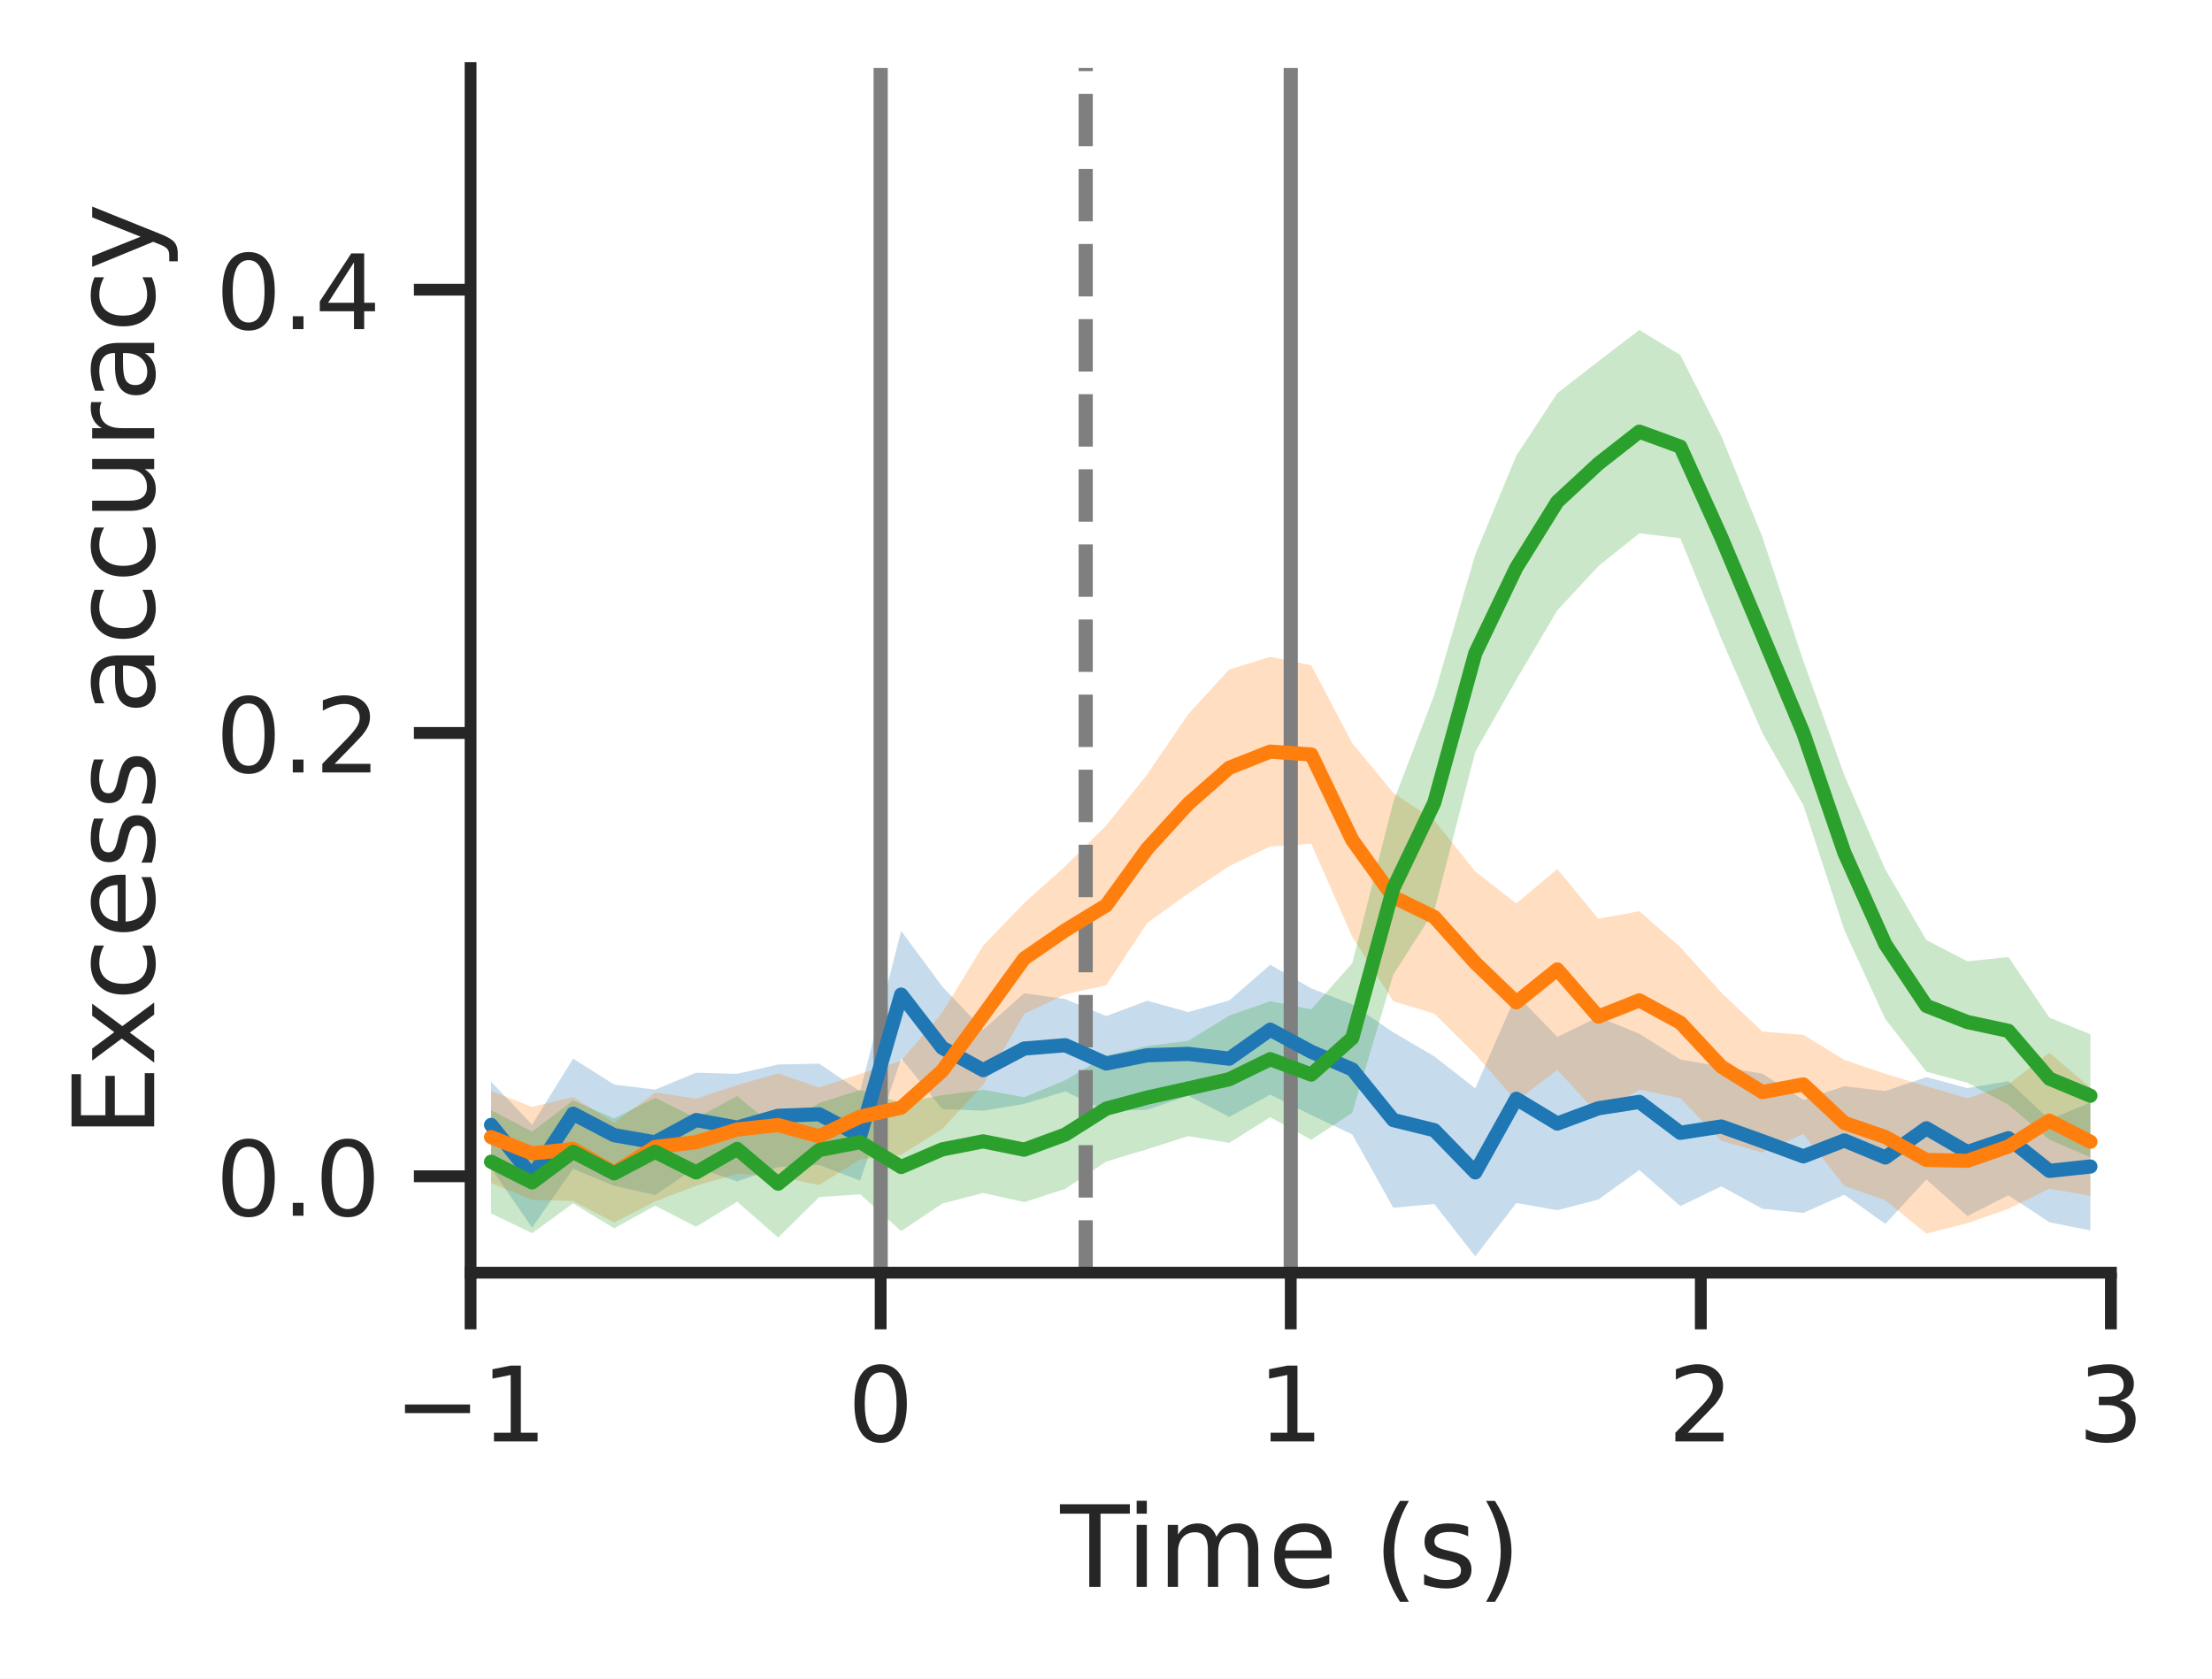
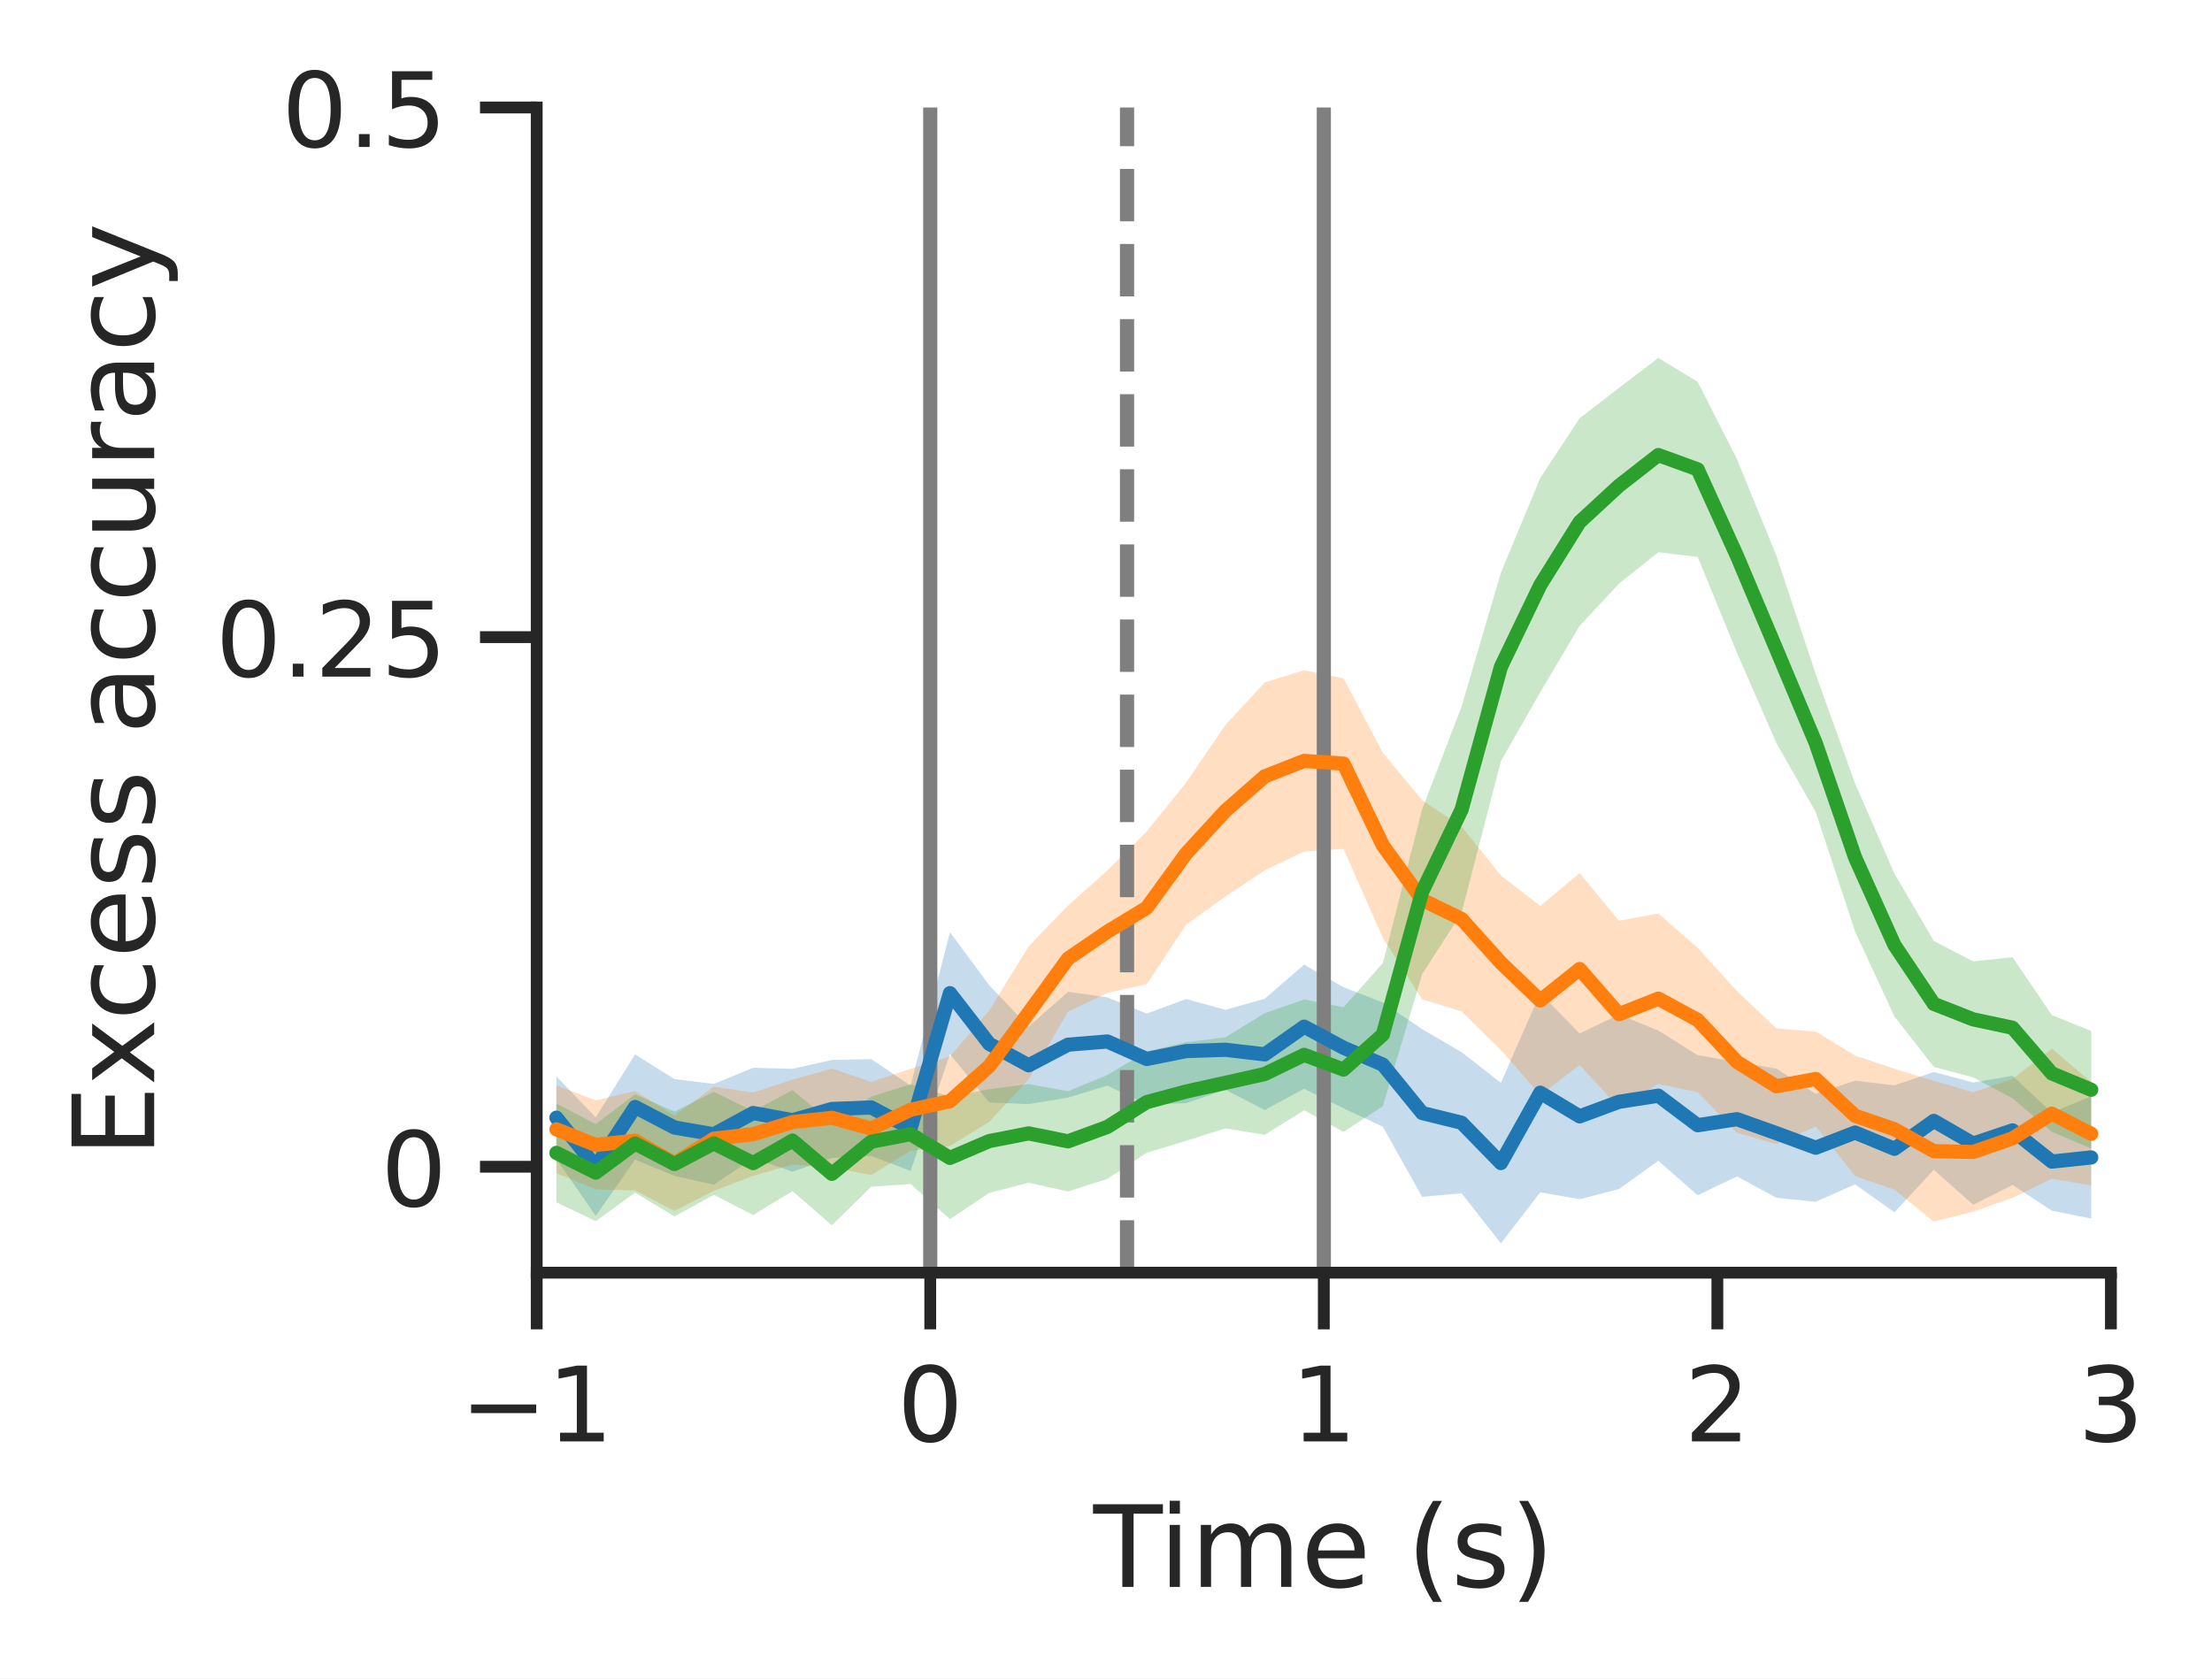
<svg xmlns="http://www.w3.org/2000/svg" xmlns:xlink="http://www.w3.org/1999/xlink" width="234.12pt" height="177.69pt" viewBox="0 0 234.12 177.69" version="1.1">
  <defs>
    <style type="text/css">*{stroke-linejoin: round; stroke-linecap: butt}</style>
  </defs>
  <g id="figure_1">
    <g id="patch_1">
      <path d="M 0 177.69  L 234.12 177.69  L 234.12 0  L 0 0  z " style="fill: #ffffff" />
    </g>
    <g id="axes_1">
      <g id="patch_2">
-         <path d="M 49.807 134.73  L 223.42 134.73  L 223.42 7.2  L 49.807 7.2  z " style="fill: #ffffff" />
+         <path d="M 56.806 134.73  L 223.42 134.73  L 223.42 11.379  L 56.806 11.379  z " style="fill: #ffffff" />
      </g>
      <g id="matplotlib.axis_1">
        <g id="xtick_1">
          <g id="line2d_1">
            <defs>
-               <path id="me50cf1ca6c" d="M 0 0  L 0 6  " style="stroke: #262626; stroke-width: 1.25" />
-             </defs>
-             <g>
-               <use xlink:href="#me50cf1ca6c" x="49.807" y="134.73" style="fill: #262626; stroke: #262626; stroke-width: 1.25" />
+               <path id="mc223bf23a3" d="M 0 0  L 0 6  " style="stroke: #262626; stroke-width: 1.25" />
+             </defs>
+             <g>
+               <use xlink:href="#mc223bf23a3" x="56.806" y="134.73" style="fill: #262626; stroke: #262626; stroke-width: 1.25" />
            </g>
          </g>
          <g id="text_1">
-             <g style="fill: #262626" transform="translate(41.69898 152.5881) scale(0.11 -0.11)">
+             <g style="fill: #262626" transform="translate(48.69773 152.5881) scale(0.11 -0.11)">
              <defs>
                <path id="DejaVuSans-2212" d="M 678 2272  L 4684 2272  L 4684 1741  L 678 1741  L 678 2272  z " transform="scale(0.015625)" />
                <path id="DejaVuSans-31" d="M 794 531  L 1825 531  L 1825 4091  L 703 3866  L 703 4441  L 1819 4666  L 2450 4666  L 2450 531  L 3481 531  L 3481 0  L 794 0  L 794 531  z " transform="scale(0.015625)" />
              </defs>
              <use xlink:href="#DejaVuSans-2212" />
              <use xlink:href="#DejaVuSans-31" transform="translate(83.78906 0)" />
            </g>
          </g>
        </g>
        <g id="xtick_2">
          <g id="line2d_2">
            <g>
-               <use xlink:href="#me50cf1ca6c" x="93.21" y="134.73" style="fill: #262626; stroke: #262626; stroke-width: 1.25" />
+               <use xlink:href="#mc223bf23a3" x="98.459" y="134.73" style="fill: #262626; stroke: #262626; stroke-width: 1.25" />
            </g>
          </g>
          <g id="text_2">
-             <g style="fill: #262626" transform="translate(89.71105 152.5881) scale(0.11 -0.11)">
+             <g style="fill: #262626" transform="translate(94.96011 152.5881) scale(0.11 -0.11)">
              <defs>
                <path id="DejaVuSans-30" d="M 2034 4250  Q 1547 4250 1301 3770  Q 1056 3291 1056 2328  Q 1056 1369 1301 889  Q 1547 409 2034 409  Q 2525 409 2770 889  Q 3016 1369 3016 2328  Q 3016 3291 2770 3770  Q 2525 4250 2034 4250  z M 2034 4750  Q 2819 4750 3233 4129  Q 3647 3509 3647 2328  Q 3647 1150 3233 529  Q 2819 -91 2034 -91  Q 1250 -91 836 529  Q 422 1150 422 2328  Q 422 3509 836 4129  Q 1250 4750 2034 4750  z " transform="scale(0.015625)" />
              </defs>
              <use xlink:href="#DejaVuSans-30" />
            </g>
          </g>
        </g>
        <g id="xtick_3">
          <g id="line2d_3">
            <g>
-               <use xlink:href="#me50cf1ca6c" x="136.614" y="134.73" style="fill: #262626; stroke: #262626; stroke-width: 1.25" />
+               <use xlink:href="#mc223bf23a3" x="140.113" y="134.73" style="fill: #262626; stroke: #262626; stroke-width: 1.25" />
            </g>
          </g>
          <g id="text_3">
-             <g style="fill: #262626" transform="translate(133.1143 152.5881) scale(0.11 -0.11)">
+             <g style="fill: #262626" transform="translate(136.6137 152.5881) scale(0.11 -0.11)">
              <use xlink:href="#DejaVuSans-31" />
            </g>
          </g>
        </g>
        <g id="xtick_4">
          <g id="line2d_4">
            <g>
-               <use xlink:href="#me50cf1ca6c" x="180.017" y="134.73" style="fill: #262626; stroke: #262626; stroke-width: 1.25" />
+               <use xlink:href="#mc223bf23a3" x="181.767" y="134.73" style="fill: #262626; stroke: #262626; stroke-width: 1.25" />
            </g>
          </g>
          <g id="text_4">
-             <g style="fill: #262626" transform="translate(176.5175 152.5881) scale(0.11 -0.11)">
+             <g style="fill: #262626" transform="translate(178.2672 152.5881) scale(0.11 -0.11)">
              <defs>
                <path id="DejaVuSans-32" d="M 1228 531  L 3431 531  L 3431 0  L 469 0  L 469 531  Q 828 903 1448 1529  Q 2069 2156 2228 2338  Q 2531 2678 2651 2914  Q 2772 3150 2772 3378  Q 2772 3750 2511 3984  Q 2250 4219 1831 4219  Q 1534 4219 1204 4116  Q 875 4013 500 3803  L 500 4441  Q 881 4594 1212 4672  Q 1544 4750 1819 4750  Q 2544 4750 2975 4387  Q 3406 4025 3406 3419  Q 3406 3131 3298 2873  Q 3191 2616 2906 2266  Q 2828 2175 2409 1742  Q 1991 1309 1228 531  z " transform="scale(0.015625)" />
              </defs>
              <use xlink:href="#DejaVuSans-32" />
            </g>
          </g>
        </g>
        <g id="xtick_5">
          <g id="line2d_5">
            <g>
-               <use xlink:href="#me50cf1ca6c" x="223.42" y="134.73" style="fill: #262626; stroke: #262626; stroke-width: 1.25" />
+               <use xlink:href="#mc223bf23a3" x="223.42" y="134.73" style="fill: #262626; stroke: #262626; stroke-width: 1.25" />
            </g>
          </g>
          <g id="text_5">
            <g style="fill: #262626" transform="translate(219.9208 152.5881) scale(0.11 -0.11)">
              <defs>
                <path id="DejaVuSans-33" d="M 2597 2516  Q 3050 2419 3304 2112  Q 3559 1806 3559 1356  Q 3559 666 3084 287  Q 2609 -91 1734 -91  Q 1441 -91 1130 -33  Q 819 25 488 141  L 488 750  Q 750 597 1062 519  Q 1375 441 1716 441  Q 2309 441 2620 675  Q 2931 909 2931 1356  Q 2931 1769 2642 2001  Q 2353 2234 1838 2234  L 1294 2234  L 1294 2753  L 1863 2753  Q 2328 2753 2575 2939  Q 2822 3125 2822 3475  Q 2822 3834 2567 4026  Q 2313 4219 1838 4219  Q 1578 4219 1281 4162  Q 984 4106 628 3988  L 628 4550  Q 988 4650 1302 4700  Q 1616 4750 1894 4750  Q 2613 4750 3031 4423  Q 3450 4097 3450 3541  Q 3450 3153 3228 2886  Q 3006 2619 2597 2516  z " transform="scale(0.015625)" />
              </defs>
              <use xlink:href="#DejaVuSans-33" />
            </g>
          </g>
        </g>
        <g id="text_6">
-           <g style="fill: #262626" transform="translate(112.219 167.9939) scale(0.12 -0.12)">
+           <g style="fill: #262626" transform="translate(115.7184 167.9939) scale(0.12 -0.12)">
            <defs>
              <path id="DejaVuSans-54" d="M -19 4666  L 3928 4666  L 3928 4134  L 2272 4134  L 2272 0  L 1638 0  L 1638 4134  L -19 4134  L -19 4666  z " transform="scale(0.015625)" />
              <path id="DejaVuSans-69" d="M 603 3500  L 1178 3500  L 1178 0  L 603 0  L 603 3500  z M 603 4863  L 1178 4863  L 1178 4134  L 603 4134  L 603 4863  z " transform="scale(0.015625)" />
              <path id="DejaVuSans-6d" d="M 3328 2828  Q 3544 3216 3844 3400  Q 4144 3584 4550 3584  Q 5097 3584 5394 3201  Q 5691 2819 5691 2113  L 5691 0  L 5113 0  L 5113 2094  Q 5113 2597 4934 2840  Q 4756 3084 4391 3084  Q 3944 3084 3684 2787  Q 3425 2491 3425 1978  L 3425 0  L 2847 0  L 2847 2094  Q 2847 2600 2669 2842  Q 2491 3084 2119 3084  Q 1678 3084 1418 2786  Q 1159 2488 1159 1978  L 1159 0  L 581 0  L 581 3500  L 1159 3500  L 1159 2956  Q 1356 3278 1631 3431  Q 1906 3584 2284 3584  Q 2666 3584 2933 3390  Q 3200 3197 3328 2828  z " transform="scale(0.015625)" />
              <path id="DejaVuSans-65" d="M 3597 1894  L 3597 1613  L 953 1613  Q 991 1019 1311 708  Q 1631 397 2203 397  Q 2534 397 2845 478  Q 3156 559 3463 722  L 3463 178  Q 3153 47 2828 -22  Q 2503 -91 2169 -91  Q 1331 -91 842 396  Q 353 884 353 1716  Q 353 2575 817 3079  Q 1281 3584 2069 3584  Q 2775 3584 3186 3129  Q 3597 2675 3597 1894  z M 3022 2063  Q 3016 2534 2758 2815  Q 2500 3097 2075 3097  Q 1594 3097 1305 2825  Q 1016 2553 972 2059  L 3022 2063  z " transform="scale(0.015625)" />
              <path id="DejaVuSans-20" transform="scale(0.015625)" />
              <path id="DejaVuSans-28" d="M 1984 4856  Q 1566 4138 1362 3434  Q 1159 2731 1159 2009  Q 1159 1288 1364 580  Q 1569 -128 1984 -844  L 1484 -844  Q 1016 -109 783 600  Q 550 1309 550 2009  Q 550 2706 781 3412  Q 1013 4119 1484 4856  L 1984 4856  z " transform="scale(0.015625)" />
              <path id="DejaVuSans-73" d="M 2834 3397  L 2834 2853  Q 2591 2978 2328 3040  Q 2066 3103 1784 3103  Q 1356 3103 1142 2972  Q 928 2841 928 2578  Q 928 2378 1081 2264  Q 1234 2150 1697 2047  L 1894 2003  Q 2506 1872 2764 1633  Q 3022 1394 3022 966  Q 3022 478 2636 193  Q 2250 -91 1575 -91  Q 1294 -91 989 -36  Q 684 19 347 128  L 347 722  Q 666 556 975 473  Q 1284 391 1588 391  Q 1994 391 2212 530  Q 2431 669 2431 922  Q 2431 1156 2273 1281  Q 2116 1406 1581 1522  L 1381 1569  Q 847 1681 609 1914  Q 372 2147 372 2553  Q 372 3047 722 3315  Q 1072 3584 1716 3584  Q 2034 3584 2315 3537  Q 2597 3491 2834 3397  z " transform="scale(0.015625)" />
              <path id="DejaVuSans-29" d="M 513 4856  L 1013 4856  Q 1481 4119 1714 3412  Q 1947 2706 1947 2009  Q 1947 1309 1714 600  Q 1481 -109 1013 -844  L 513 -844  Q 928 -128 1133 580  Q 1338 1288 1338 2009  Q 1338 2731 1133 3434  Q 928 4138 513 4856  z " transform="scale(0.015625)" />
            </defs>
            <use xlink:href="#DejaVuSans-54" />
            <use xlink:href="#DejaVuSans-69" transform="translate(57.95898 0)" />
            <use xlink:href="#DejaVuSans-6d" transform="translate(85.74219 0)" />
            <use xlink:href="#DejaVuSans-65" transform="translate(183.1543 0)" />
            <use xlink:href="#DejaVuSans-20" transform="translate(244.6777 0)" />
            <use xlink:href="#DejaVuSans-28" transform="translate(276.4648 0)" />
            <use xlink:href="#DejaVuSans-73" transform="translate(315.4785 0)" />
            <use xlink:href="#DejaVuSans-29" transform="translate(367.5781 0)" />
          </g>
        </g>
      </g>
      <g id="matplotlib.axis_2">
        <g id="ytick_1">
          <g id="line2d_6">
            <defs>
-               <path id="md96b1e52cd" d="M 0 0  L -6 0  " style="stroke: #262626; stroke-width: 1.25" />
-             </defs>
-             <g>
-               <use xlink:href="#md96b1e52cd" x="49.807" y="124.523" style="fill: #262626; stroke: #262626; stroke-width: 1.25" />
+               <path id="m2f354d427c" d="M 0 0  L -6 0  " style="stroke: #262626; stroke-width: 1.25" />
+             </defs>
+             <g>
+               <use xlink:href="#m2f354d427c" x="56.806" y="123.516" style="fill: #262626; stroke: #262626; stroke-width: 1.25" />
            </g>
          </g>
          <g id="text_7">
-             <g style="fill: #262626" transform="translate(22.81375 128.702) scale(0.11 -0.11)">
-               <defs>
-                 <path id="DejaVuSans-2e" d="M 684 794  L 1344 794  L 1344 0  L 684 0  L 684 794  z " transform="scale(0.015625)" />
-               </defs>
-               <use xlink:href="#DejaVuSans-30" />
-               <use xlink:href="#DejaVuSans-2e" transform="translate(63.62305 0)" />
-               <use xlink:href="#DejaVuSans-30" transform="translate(95.41016 0)" />
+             <g style="fill: #262626" transform="translate(40.30719 127.6953) scale(0.11 -0.11)">
+               <use xlink:href="#DejaVuSans-30" />
            </g>
          </g>
        </g>
        <g id="ytick_2">
          <g id="line2d_7">
            <g>
-               <use xlink:href="#md96b1e52cd" x="49.807" y="77.594" style="fill: #262626; stroke: #262626; stroke-width: 1.25" />
+               <use xlink:href="#m2f354d427c" x="56.806" y="67.448" style="fill: #262626; stroke: #262626; stroke-width: 1.25" />
            </g>
          </g>
          <g id="text_8">
-             <g style="fill: #262626" transform="translate(22.81375 81.77286) scale(0.11 -0.11)">
+             <g style="fill: #262626" transform="translate(22.81375 71.62678) scale(0.11 -0.11)">
+               <defs>
+                 <path id="DejaVuSans-2e" d="M 684 794  L 1344 794  L 1344 0  L 684 0  L 684 794  z " transform="scale(0.015625)" />
+                 <path id="DejaVuSans-35" d="M 691 4666  L 3169 4666  L 3169 4134  L 1269 4134  L 1269 2991  Q 1406 3038 1543 3061  Q 1681 3084 1819 3084  Q 2600 3084 3056 2656  Q 3513 2228 3513 1497  Q 3513 744 3044 326  Q 2575 -91 1722 -91  Q 1428 -91 1123 -41  Q 819 9 494 109  L 494 744  Q 775 591 1075 516  Q 1375 441 1709 441  Q 2250 441 2565 725  Q 2881 1009 2881 1497  Q 2881 1984 2565 2268  Q 2250 2553 1709 2553  Q 1456 2553 1204 2497  Q 953 2441 691 2322  L 691 4666  z " transform="scale(0.015625)" />
+               </defs>
              <use xlink:href="#DejaVuSans-30" />
              <use xlink:href="#DejaVuSans-2e" transform="translate(63.62305 0)" />
              <use xlink:href="#DejaVuSans-32" transform="translate(95.41016 0)" />
+               <use xlink:href="#DejaVuSans-35" transform="translate(159.0332 0)" />
            </g>
          </g>
        </g>
        <g id="ytick_3">
          <g id="line2d_8">
            <g>
-               <use xlink:href="#md96b1e52cd" x="49.807" y="30.665" style="fill: #262626; stroke: #262626; stroke-width: 1.25" />
+               <use xlink:href="#m2f354d427c" x="56.806" y="11.379" style="fill: #262626; stroke: #262626; stroke-width: 1.25" />
            </g>
          </g>
          <g id="text_9">
-             <g style="fill: #262626" transform="translate(22.81375 34.84371) scale(0.11 -0.11)">
-               <defs>
-                 <path id="DejaVuSans-34" d="M 2419 4116  L 825 1625  L 2419 1625  L 2419 4116  z M 2253 4666  L 3047 4666  L 3047 1625  L 3713 1625  L 3713 1100  L 3047 1100  L 3047 0  L 2419 0  L 2419 1100  L 313 1100  L 313 1709  L 2253 4666  z " transform="scale(0.015625)" />
-               </defs>
+             <g style="fill: #262626" transform="translate(29.8125 15.55828) scale(0.11 -0.11)">
              <use xlink:href="#DejaVuSans-30" />
              <use xlink:href="#DejaVuSans-2e" transform="translate(63.62305 0)" />
-               <use xlink:href="#DejaVuSans-34" transform="translate(95.41016 0)" />
+               <use xlink:href="#DejaVuSans-35" transform="translate(95.41016 0)" />
            </g>
          </g>
        </g>
        <g id="text_10">
-           <g style="fill: #262626" transform="translate(16.31812 120.4227) rotate(-90) scale(0.12 -0.12)">
+           <g style="fill: #262626" transform="translate(16.31812 122.5123) rotate(-90) scale(0.12 -0.12)">
            <defs>
              <path id="DejaVuSans-45" d="M 628 4666  L 3578 4666  L 3578 4134  L 1259 4134  L 1259 2753  L 3481 2753  L 3481 2222  L 1259 2222  L 1259 531  L 3634 531  L 3634 0  L 628 0  L 628 4666  z " transform="scale(0.015625)" />
              <path id="DejaVuSans-78" d="M 3513 3500  L 2247 1797  L 3578 0  L 2900 0  L 1881 1375  L 863 0  L 184 0  L 1544 1831  L 300 3500  L 978 3500  L 1906 2253  L 2834 3500  L 3513 3500  z " transform="scale(0.015625)" />
              <path id="DejaVuSans-63" d="M 3122 3366  L 3122 2828  Q 2878 2963 2633 3030  Q 2388 3097 2138 3097  Q 1578 3097 1268 2742  Q 959 2388 959 1747  Q 959 1106 1268 751  Q 1578 397 2138 397  Q 2388 397 2633 464  Q 2878 531 3122 666  L 3122 134  Q 2881 22 2623 -34  Q 2366 -91 2075 -91  Q 1284 -91 818 406  Q 353 903 353 1747  Q 353 2603 823 3093  Q 1294 3584 2113 3584  Q 2378 3584 2631 3529  Q 2884 3475 3122 3366  z " transform="scale(0.015625)" />
              <path id="DejaVuSans-61" d="M 2194 1759  Q 1497 1759 1228 1600  Q 959 1441 959 1056  Q 959 750 1161 570  Q 1363 391 1709 391  Q 2188 391 2477 730  Q 2766 1069 2766 1631  L 2766 1759  L 2194 1759  z M 3341 1997  L 3341 0  L 2766 0  L 2766 531  Q 2569 213 2275 61  Q 1981 -91 1556 -91  Q 1019 -91 701 211  Q 384 513 384 1019  Q 384 1609 779 1909  Q 1175 2209 1959 2209  L 2766 2209  L 2766 2266  Q 2766 2663 2505 2880  Q 2244 3097 1772 3097  Q 1472 3097 1187 3025  Q 903 2953 641 2809  L 641 3341  Q 956 3463 1253 3523  Q 1550 3584 1831 3584  Q 2591 3584 2966 3190  Q 3341 2797 3341 1997  z " transform="scale(0.015625)" />
              <path id="DejaVuSans-75" d="M 544 1381  L 544 3500  L 1119 3500  L 1119 1403  Q 1119 906 1312 657  Q 1506 409 1894 409  Q 2359 409 2629 706  Q 2900 1003 2900 1516  L 2900 3500  L 3475 3500  L 3475 0  L 2900 0  L 2900 538  Q 2691 219 2414 64  Q 2138 -91 1772 -91  Q 1169 -91 856 284  Q 544 659 544 1381  z M 1991 3584  L 1991 3584  z " transform="scale(0.015625)" />
              <path id="DejaVuSans-72" d="M 2631 2963  Q 2534 3019 2420 3045  Q 2306 3072 2169 3072  Q 1681 3072 1420 2755  Q 1159 2438 1159 1844  L 1159 0  L 581 0  L 581 3500  L 1159 3500  L 1159 2956  Q 1341 3275 1631 3429  Q 1922 3584 2338 3584  Q 2397 3584 2469 3576  Q 2541 3569 2628 3553  L 2631 2963  z " transform="scale(0.015625)" />
              <path id="DejaVuSans-79" d="M 2059 -325  Q 1816 -950 1584 -1140  Q 1353 -1331 966 -1331  L 506 -1331  L 506 -850  L 844 -850  Q 1081 -850 1212 -737  Q 1344 -625 1503 -206  L 1606 56  L 191 3500  L 800 3500  L 1894 763  L 2988 3500  L 3597 3500  L 2059 -325  z " transform="scale(0.015625)" />
            </defs>
            <use xlink:href="#DejaVuSans-45" />
            <use xlink:href="#DejaVuSans-78" transform="translate(63.18359 0)" />
            <use xlink:href="#DejaVuSans-63" transform="translate(120.6133 0)" />
            <use xlink:href="#DejaVuSans-65" transform="translate(175.5938 0)" />
            <use xlink:href="#DejaVuSans-73" transform="translate(237.1172 0)" />
            <use xlink:href="#DejaVuSans-73" transform="translate(289.2168 0)" />
            <use xlink:href="#DejaVuSans-20" transform="translate(341.3164 0)" />
            <use xlink:href="#DejaVuSans-61" transform="translate(373.1035 0)" />
            <use xlink:href="#DejaVuSans-63" transform="translate(434.3828 0)" />
            <use xlink:href="#DejaVuSans-63" transform="translate(489.3633 0)" />
            <use xlink:href="#DejaVuSans-75" transform="translate(544.3438 0)" />
            <use xlink:href="#DejaVuSans-72" transform="translate(607.7227 0)" />
            <use xlink:href="#DejaVuSans-61" transform="translate(648.8359 0)" />
            <use xlink:href="#DejaVuSans-63" transform="translate(710.1152 0)" />
            <use xlink:href="#DejaVuSans-79" transform="translate(765.0957 0)" />
          </g>
        </g>
      </g>
      <g id="FillBetweenPolyCollection_1">
-         <path d="M 51.977 114.513  L 51.977 123.666  L 56.318 129.963  L 60.658 123.73  L 64.998 125.537  L 69.339 126.513  L 73.679 123.578  L 78.019 125.068  L 82.36 123.559  L 86.7 123.319  L 91.04 124.989  L 95.381 112.045  L 99.721 117.409  L 104.061 117.584  L 108.402 116.865  L 112.742 115.537  L 117.082 117.606  L 121.423 117.484  L 125.763 115.991  L 130.103 118.243  L 134.444 115.883  L 138.784 118.047  L 143.124 120.096  L 147.464 127.861  L 151.805 127.458  L 156.145 133.007  L 160.485 127.354  L 164.826 128.119  L 169.166 126.991  L 173.506 123.864  L 177.847 127.682  L 182.187 125.593  L 186.527 127.963  L 190.868 128.399  L 195.208 126.476  L 199.548 129.564  L 203.889 124.858  L 208.229 128.731  L 212.569 126.534  L 216.91 129.392  L 221.25 130.262  L 221.25 116.719  L 221.25 116.719  L 216.91 118.515  L 212.569 114.453  L 208.229 115.191  L 203.889 114.028  L 199.548 115.505  L 195.208 114.991  L 190.868 116.434  L 186.527 113.652  L 182.187 112.911  L 177.847 112.167  L 173.506 109.437  L 169.166 107.667  L 164.826 109.765  L 160.485 105.285  L 156.145 115.22  L 151.805 111.828  L 147.464 109.285  L 143.124 106.332  L 138.784 104.634  L 134.444 102.131  L 130.103 105.908  L 125.763 107.139  L 121.423 105.942  L 117.082 107.563  L 112.742 105.759  L 108.402 105.142  L 104.061 108.997  L 99.721 104.424  L 95.381 98.544  L 91.04 115.529  L 86.7 112.6  L 82.36 112.692  L 78.019 113.675  L 73.679 113.562  L 69.339 115.35  L 64.998 114.812  L 60.658 112.073  L 56.318 119.06  L 51.977 114.513  z " clip-path="url(#p876a5a9393)" style="fill: #1f77b4; fill-opacity: 0.25" />
+         <path d="M 58.889 113.949  L 58.889 122.697  L 63.054 128.716  L 67.219 122.759  L 71.385 124.485  L 75.55 125.418  L 79.715 122.613  L 83.881 124.037  L 88.046 122.594  L 92.211 122.366  L 96.377 123.962  L 100.542 111.59  L 104.708 116.716  L 108.873 116.884  L 113.038 116.197  L 117.204 114.927  L 121.369 116.905  L 125.534 116.789  L 129.7 115.362  L 133.865 117.513  L 138.03 115.258  L 142.196 117.327  L 146.361 119.285  L 150.526 126.707  L 154.692 126.322  L 158.857 131.625  L 163.022 126.222  L 167.188 126.953  L 171.353 125.875  L 175.519 122.886  L 179.684 126.536  L 183.849 124.539  L 188.015 126.804  L 192.18 127.221  L 196.345 125.383  L 200.511 128.334  L 204.676 123.836  L 208.841 127.539  L 213.007 125.439  L 217.172 128.17  L 221.337 129.002  L 221.337 116.057  L 221.337 116.057  L 217.172 117.774  L 213.007 113.891  L 208.841 114.597  L 204.676 113.485  L 200.511 114.897  L 196.345 114.406  L 192.18 115.785  L 188.015 113.126  L 183.849 112.417  L 179.684 111.707  L 175.519 109.097  L 171.353 107.406  L 167.188 109.41  L 163.022 105.128  L 158.857 114.625  L 154.692 111.383  L 150.526 108.952  L 146.361 106.129  L 142.196 104.507  L 138.03 102.114  L 133.865 105.724  L 129.7 106.901  L 125.534 105.756  L 121.369 107.306  L 117.204 105.581  L 113.038 104.992  L 108.873 108.676  L 104.708 104.306  L 100.542 98.685  L 96.377 114.92  L 92.211 112.12  L 88.046 112.208  L 83.881 113.147  L 79.715 113.04  L 75.55 114.749  L 71.385 114.234  L 67.219 111.616  L 63.054 118.295  L 58.889 113.949  z " clip-path="url(#pf21f2db045)" style="fill: #1f77b4; fill-opacity: 0.25" />
      </g>
      <g id="FillBetweenPolyCollection_2">
-         <path d="M 51.977 115.514  L 51.977 125.242  L 56.318 127.027  L 60.658 127.145  L 64.998 129.426  L 69.339 127.188  L 73.679 125.536  L 78.019 124.275  L 82.36 124.56  L 86.7 125.457  L 91.04 122.743  L 95.381 122.234  L 99.721 119.543  L 104.061 114.837  L 108.402 107.35  L 112.742 105.262  L 117.082 104.297  L 121.423 97.708  L 125.763 94.592  L 130.103 91.687  L 134.444 89.604  L 138.784 89.317  L 143.124 99.176  L 147.464 105.988  L 151.805 107.31  L 156.145 111.603  L 160.485 116.582  L 164.826 113.258  L 169.166 117.977  L 173.506 115.346  L 177.847 116.26  L 182.187 120.767  L 186.527 122.019  L 190.868 120.048  L 195.208 125.553  L 199.548 127.065  L 203.889 130.593  L 208.229 129.499  L 212.569 127.966  L 216.91 125.844  L 221.25 126.593  L 221.25 115.15  L 221.25 115.15  L 216.91 111.437  L 212.569 114.788  L 208.229 116.269  L 203.889 114.997  L 199.548 113.675  L 195.208 112.203  L 190.868 109.552  L 186.527 109.205  L 182.187 105.071  L 177.847 100.275  L 173.506 96.459  L 169.166 97.273  L 164.826 91.994  L 160.485 95.638  L 156.145 92.264  L 151.805 86.843  L 147.464 83.93  L 143.124 78.674  L 138.784 70.43  L 134.444 69.534  L 130.103 70.875  L 125.763 75.602  L 121.423 81.98  L 117.082 87.387  L 112.742 91.713  L 108.402 95.594  L 104.061 100.109  L 99.721 107.205  L 95.381 112.291  L 91.04 113.681  L 86.7 115.124  L 82.36 113.641  L 78.019 114.877  L 73.679 116.298  L 69.339 115.654  L 64.998 118.866  L 60.658 116.132  L 56.318 117.174  L 51.977 115.514  z " clip-path="url(#p876a5a9393)" style="fill: #ff7f0e; fill-opacity: 0.25" />
+         <path d="M 58.889 114.906  L 58.889 124.203  L 63.054 125.909  L 67.219 126.022  L 71.385 128.202  L 75.55 126.064  L 79.715 124.485  L 83.881 123.279  L 88.046 123.552  L 92.211 124.409  L 96.377 121.815  L 100.542 121.328  L 104.708 118.756  L 108.873 114.258  L 113.038 107.103  L 117.204 105.106  L 121.369 104.185  L 125.534 97.887  L 129.7 94.908  L 133.865 92.132  L 138.03 90.141  L 142.196 89.866  L 146.361 99.289  L 150.526 105.801  L 154.692 107.064  L 158.857 111.167  L 163.022 115.926  L 167.188 112.749  L 171.353 117.259  L 175.519 114.745  L 179.684 115.618  L 183.849 119.926  L 188.015 121.123  L 192.18 119.239  L 196.345 124.501  L 200.511 125.945  L 204.676 129.318  L 208.841 128.273  L 213.007 126.807  L 217.172 124.779  L 221.337 125.495  L 221.337 114.558  L 221.337 114.558  L 217.172 111.009  L 213.007 114.211  L 208.841 115.628  L 204.676 114.412  L 200.511 113.148  L 196.345 111.741  L 192.18 109.207  L 188.015 108.875  L 183.849 104.924  L 179.684 100.34  L 175.519 96.693  L 171.353 97.471  L 167.188 92.426  L 163.022 95.908  L 158.857 92.684  L 154.692 87.502  L 150.526 84.718  L 146.361 79.694  L 142.196 71.814  L 138.03 70.957  L 133.865 72.239  L 129.7 76.757  L 125.534 82.853  L 121.369 88.022  L 117.204 92.157  L 113.038 95.866  L 108.873 100.181  L 104.708 106.963  L 100.542 111.825  L 96.377 113.154  L 92.211 114.532  L 88.046 113.115  L 83.881 114.297  L 79.715 115.655  L 75.55 115.039  L 71.385 118.109  L 67.219 115.497  L 63.054 116.492  L 58.889 114.906  z " clip-path="url(#pf21f2db045)" style="fill: #ff7f0e; fill-opacity: 0.25" />
      </g>
      <g id="FillBetweenPolyCollection_3">
-         <path d="M 51.977 117.513  L 51.977 128.459  L 56.318 130.547  L 60.658 127.388  L 64.998 130.028  L 69.339 127.641  L 73.679 129.869  L 78.019 127.218  L 82.36 131.011  L 86.7 126.73  L 91.04 126.432  L 95.381 130.332  L 99.721 127.416  L 104.061 126.293  L 108.402 127.262  L 112.742 125.863  L 117.082 122.97  L 121.423 121.657  L 125.763 120.273  L 130.103 120.987  L 134.444 118.268  L 138.784 120.658  L 143.124 117.815  L 147.464 103.186  L 151.805 96.398  L 156.145 79.595  L 160.485 71.963  L 164.826 64.615  L 169.166 59.938  L 173.506 56.461  L 177.847 56.978  L 182.187 67.615  L 186.527 77.592  L 190.868 85.23  L 195.208 98.47  L 199.548 107.888  L 203.889 113.455  L 208.229 114.626  L 212.569 116.943  L 216.91 120.649  L 221.25 122.505  L 221.25 109.487  L 221.25 109.487  L 216.91 107.728  L 212.569 101.314  L 208.229 101.771  L 203.889 99.513  L 199.548 92.055  L 195.208 82.075  L 190.868 69.974  L 186.527 56.84  L 182.187 46.162  L 177.847 37.587  L 173.506 34.931  L 169.166 38.256  L 164.826 41.622  L 160.485 48.238  L 156.145 58.717  L 151.805 73.556  L 147.464 84.911  L 143.124 101.965  L 138.784 106.859  L 134.444 105.989  L 130.103 107.511  L 125.763 110.18  L 121.423 110.728  L 117.082 111.759  L 112.742 114.358  L 108.402 116.152  L 104.061 115.363  L 99.721 115.941  L 95.381 116.75  L 91.04 115.385  L 86.7 116.762  L 82.36 119.609  L 78.019 116.036  L 73.679 118.362  L 69.339 116.216  L 64.998 118.41  L 60.658 116.498  L 56.318 119.801  L 51.977 117.513  z " clip-path="url(#p876a5a9393)" style="fill: #2ca02c; fill-opacity: 0.25" />
+         <path d="M 58.889 116.816  L 58.889 127.278  L 63.054 129.274  L 67.219 126.255  L 71.385 128.778  L 75.55 126.496  L 79.715 128.626  L 83.881 126.092  L 88.046 129.718  L 92.211 125.625  L 96.377 125.341  L 100.542 129.069  L 104.708 126.281  L 108.873 125.208  L 113.038 126.134  L 117.204 124.797  L 121.369 122.032  L 125.534 120.777  L 129.7 119.454  L 133.865 120.136  L 138.03 117.537  L 142.196 119.822  L 146.361 117.104  L 150.526 103.122  L 154.692 96.634  L 158.857 80.574  L 163.022 73.279  L 167.188 66.257  L 171.353 61.786  L 175.519 58.463  L 179.684 58.957  L 183.849 69.123  L 188.015 78.66  L 192.18 85.96  L 196.345 98.615  L 200.511 107.617  L 204.676 112.938  L 208.841 114.057  L 213.007 116.271  L 217.172 119.813  L 221.337 121.587  L 221.337 109.144  L 221.337 109.144  L 217.172 107.463  L 213.007 101.333  L 208.841 101.77  L 204.676 99.612  L 200.511 92.483  L 196.345 82.945  L 192.18 71.378  L 188.015 58.825  L 183.849 48.619  L 179.684 40.423  L 175.519 37.885  L 171.353 41.063  L 167.188 44.28  L 163.022 50.603  L 158.857 60.619  L 154.692 74.802  L 150.526 85.655  L 146.361 101.955  L 142.196 106.633  L 138.03 105.802  L 133.865 107.256  L 129.7 109.807  L 125.534 110.331  L 121.369 111.317  L 117.204 113.801  L 113.038 115.516  L 108.873 114.761  L 104.708 115.313  L 100.542 116.086  L 96.377 114.782  L 92.211 116.098  L 88.046 118.82  L 83.881 115.405  L 79.715 117.628  L 75.55 115.576  L 71.385 117.674  L 67.219 115.846  L 63.054 119.003  L 58.889 116.816  z " clip-path="url(#pf21f2db045)" style="fill: #2ca02c; fill-opacity: 0.25" />
      </g>
      <g id="line2d_9">
-         <path d="M 93.21 134.73  L 93.21 7.2  " clip-path="url(#p876a5a9393)" style="fill: none; stroke: #7f7f7f; stroke-width: 1.5; stroke-linecap: round" />
+         <path d="M 98.459 134.73  L 98.459 11.379  " clip-path="url(#pf21f2db045)" style="fill: none; stroke: #7f7f7f; stroke-width: 1.5; stroke-linecap: round" />
      </g>
      <g id="line2d_10">
-         <path d="M 114.912 134.73  L 114.912 7.2  " clip-path="url(#p876a5a9393)" style="fill: none; stroke-dasharray: 5.55,2.4; stroke-dashoffset: 0; stroke: #7f7f7f; stroke-width: 1.5" />
+         <path d="M 119.286 134.73  L 119.286 11.379  " clip-path="url(#pf21f2db045)" style="fill: none; stroke-dasharray: 5.55,2.4; stroke-dashoffset: 0; stroke: #7f7f7f; stroke-width: 1.5" />
      </g>
      <g id="line2d_11">
-         <path d="M 136.614 134.73  L 136.614 7.2  " clip-path="url(#p876a5a9393)" style="fill: none; stroke: #7f7f7f; stroke-width: 1.5; stroke-linecap: round" />
+         <path d="M 140.113 134.73  L 140.113 11.379  " clip-path="url(#pf21f2db045)" style="fill: none; stroke: #7f7f7f; stroke-width: 1.5; stroke-linecap: round" />
      </g>
      <g id="line2d_12">
-         <path d="M 51.977 119.089  L 56.318 124.512  L 60.658 117.902  L 64.998 120.174  L 69.339 120.931  L 73.679 118.57  L 78.019 119.371  L 82.36 118.125  L 86.7 117.96  L 91.04 120.259  L 95.381 105.294  L 99.721 110.916  L 104.061 113.29  L 108.402 111.003  L 112.742 110.648  L 117.082 112.585  L 121.423 111.713  L 125.763 111.565  L 130.103 112.075  L 134.444 109.007  L 138.784 111.341  L 143.124 113.214  L 147.464 118.573  L 151.805 119.643  L 156.145 124.113  L 160.485 116.319  L 164.826 118.942  L 169.166 117.329  L 173.506 116.651  L 177.847 119.925  L 182.187 119.252  L 186.527 120.807  L 190.868 122.416  L 195.208 120.734  L 199.548 122.534  L 203.889 119.443  L 208.229 121.961  L 212.569 120.493  L 216.91 123.954  L 221.25 123.49  " clip-path="url(#p876a5a9393)" style="fill: none; stroke: #1f77b4; stroke-width: 1.5; stroke-linecap: round" />
+         <path d="M 58.889 118.323  L 63.054 123.505  L 67.219 117.188  L 71.385 119.36  L 75.55 120.083  L 79.715 117.827  L 83.881 118.592  L 88.046 117.401  L 92.211 117.243  L 96.377 119.441  L 100.542 105.137  L 104.708 110.511  L 108.873 112.78  L 113.038 110.594  L 117.204 110.254  L 121.369 112.106  L 125.534 111.272  L 129.7 111.131  L 133.865 111.619  L 138.03 108.686  L 142.196 110.917  L 146.361 112.707  L 150.526 117.829  L 154.692 118.852  L 158.857 123.125  L 163.022 115.675  L 167.188 118.182  L 171.353 116.64  L 175.519 115.992  L 179.684 119.121  L 183.849 118.478  L 188.015 119.965  L 192.18 121.503  L 196.345 119.894  L 200.511 121.616  L 204.676 118.661  L 208.841 121.068  L 213.007 119.665  L 217.172 122.972  L 221.337 122.529  " clip-path="url(#pf21f2db045)" style="fill: none; stroke: #1f77b4; stroke-width: 1.5; stroke-linecap: round" />
      </g>
      <g id="line2d_13">
-         <path d="M 51.977 120.378  L 56.318 122.1  L 60.658 121.639  L 64.998 124.146  L 69.339 121.421  L 73.679 120.917  L 78.019 119.576  L 82.36 119.101  L 86.7 120.29  L 91.04 118.212  L 95.381 117.262  L 99.721 113.374  L 104.061 107.473  L 108.402 101.472  L 112.742 98.488  L 117.082 95.842  L 121.423 89.844  L 125.763 85.097  L 130.103 81.281  L 134.444 79.569  L 138.784 79.873  L 143.124 88.925  L 147.464 94.959  L 151.805 97.077  L 156.145 101.934  L 160.485 106.11  L 164.826 102.626  L 169.166 107.625  L 173.506 105.903  L 177.847 108.267  L 182.187 112.919  L 186.527 115.612  L 190.868 114.8  L 195.208 118.878  L 199.548 120.37  L 203.889 122.795  L 208.229 122.884  L 212.569 121.377  L 216.91 118.64  L 221.25 120.872  " clip-path="url(#p876a5a9393)" style="fill: none; stroke: #ff7f0e; stroke-width: 1.5; stroke-linecap: round" />
+         <path d="M 58.889 119.555  L 63.054 121.201  L 67.219 120.759  L 71.385 123.156  L 75.55 120.551  L 79.715 120.07  L 83.881 118.788  L 88.046 118.334  L 92.211 119.47  L 96.377 117.484  L 100.542 116.576  L 104.708 112.86  L 108.873 107.22  L 113.038 101.484  L 117.204 98.632  L 121.369 96.103  L 125.534 90.37  L 129.7 85.833  L 133.865 82.185  L 138.03 80.549  L 142.196 80.84  L 146.361 89.492  L 150.526 95.259  L 154.692 97.283  L 158.857 101.925  L 163.022 105.917  L 167.188 102.587  L 171.353 107.365  L 175.519 105.719  L 179.684 107.979  L 183.849 112.425  L 188.015 114.999  L 192.18 114.223  L 196.345 118.121  L 200.511 119.547  L 204.676 121.865  L 208.841 121.95  L 213.007 120.509  L 217.172 117.894  L 221.337 120.026  " clip-path="url(#pf21f2db045)" style="fill: none; stroke: #ff7f0e; stroke-width: 1.5; stroke-linecap: round" />
      </g>
      <g id="line2d_14">
-         <path d="M 51.977 122.986  L 56.318 125.174  L 60.658 121.943  L 64.998 124.219  L 69.339 121.928  L 73.679 124.116  L 78.019 121.627  L 82.36 125.31  L 86.7 121.746  L 91.04 120.909  L 95.381 123.541  L 99.721 121.678  L 104.061 120.828  L 108.402 121.707  L 112.742 120.111  L 117.082 117.364  L 121.423 116.193  L 125.763 115.227  L 130.103 114.249  L 134.444 112.128  L 138.784 113.759  L 143.124 109.89  L 147.464 94.048  L 151.805 84.977  L 156.145 69.156  L 160.485 60.1  L 164.826 53.119  L 169.166 49.097  L 173.506 45.696  L 177.847 47.283  L 182.187 56.888  L 186.527 67.216  L 190.868 77.602  L 195.208 90.273  L 199.548 99.972  L 203.889 106.484  L 208.229 108.198  L 212.569 109.128  L 216.91 114.188  L 221.25 115.996  " clip-path="url(#p876a5a9393)" style="fill: none; stroke: #2ca02c; stroke-width: 1.5; stroke-linecap: round" />
+         <path d="M 58.889 122.047  L 63.054 124.139  L 67.219 121.051  L 71.385 123.226  L 75.55 121.036  L 79.715 123.127  L 83.881 120.749  L 88.046 124.269  L 92.211 120.862  L 96.377 120.062  L 100.542 122.578  L 104.708 120.797  L 108.873 119.985  L 113.038 120.825  L 117.204 119.299  L 121.369 116.674  L 125.534 115.554  L 129.7 114.631  L 133.865 113.696  L 138.03 111.67  L 142.196 113.228  L 146.361 109.53  L 150.526 94.389  L 154.692 85.718  L 158.857 70.597  L 163.022 61.941  L 167.188 55.268  L 171.353 51.424  L 175.519 48.174  L 179.684 49.69  L 183.849 58.871  L 188.015 68.742  L 192.18 78.669  L 196.345 90.78  L 200.511 100.05  L 204.676 106.275  L 208.841 107.913  L 213.007 108.802  L 217.172 113.638  L 221.337 115.366  " clip-path="url(#pf21f2db045)" style="fill: none; stroke: #2ca02c; stroke-width: 1.5; stroke-linecap: round" />
      </g>
      <g id="patch_3">
-         <path d="M 49.807 134.73  L 49.807 7.2  " style="fill: none; stroke: #262626; stroke-width: 1.25; stroke-linejoin: miter; stroke-linecap: square" />
+         <path d="M 56.806 134.73  L 56.806 11.379  " style="fill: none; stroke: #262626; stroke-width: 1.25; stroke-linejoin: miter; stroke-linecap: square" />
      </g>
      <g id="patch_4">
-         <path d="M 49.807 134.73  L 223.42 134.73  " style="fill: none; stroke: #262626; stroke-width: 1.25; stroke-linejoin: miter; stroke-linecap: square" />
+         <path d="M 56.806 134.73  L 223.42 134.73  " style="fill: none; stroke: #262626; stroke-width: 1.25; stroke-linejoin: miter; stroke-linecap: square" />
      </g>
    </g>
  </g>
  <defs>
-     <clipPath id="p876a5a9393">
-       <rect x="49.807" y="7.2" width="173.613" height="127.53" />
+     <clipPath id="pf21f2db045">
+       <rect x="56.806" y="11.379" width="166.614" height="123.351" />
    </clipPath>
  </defs>
</svg>
